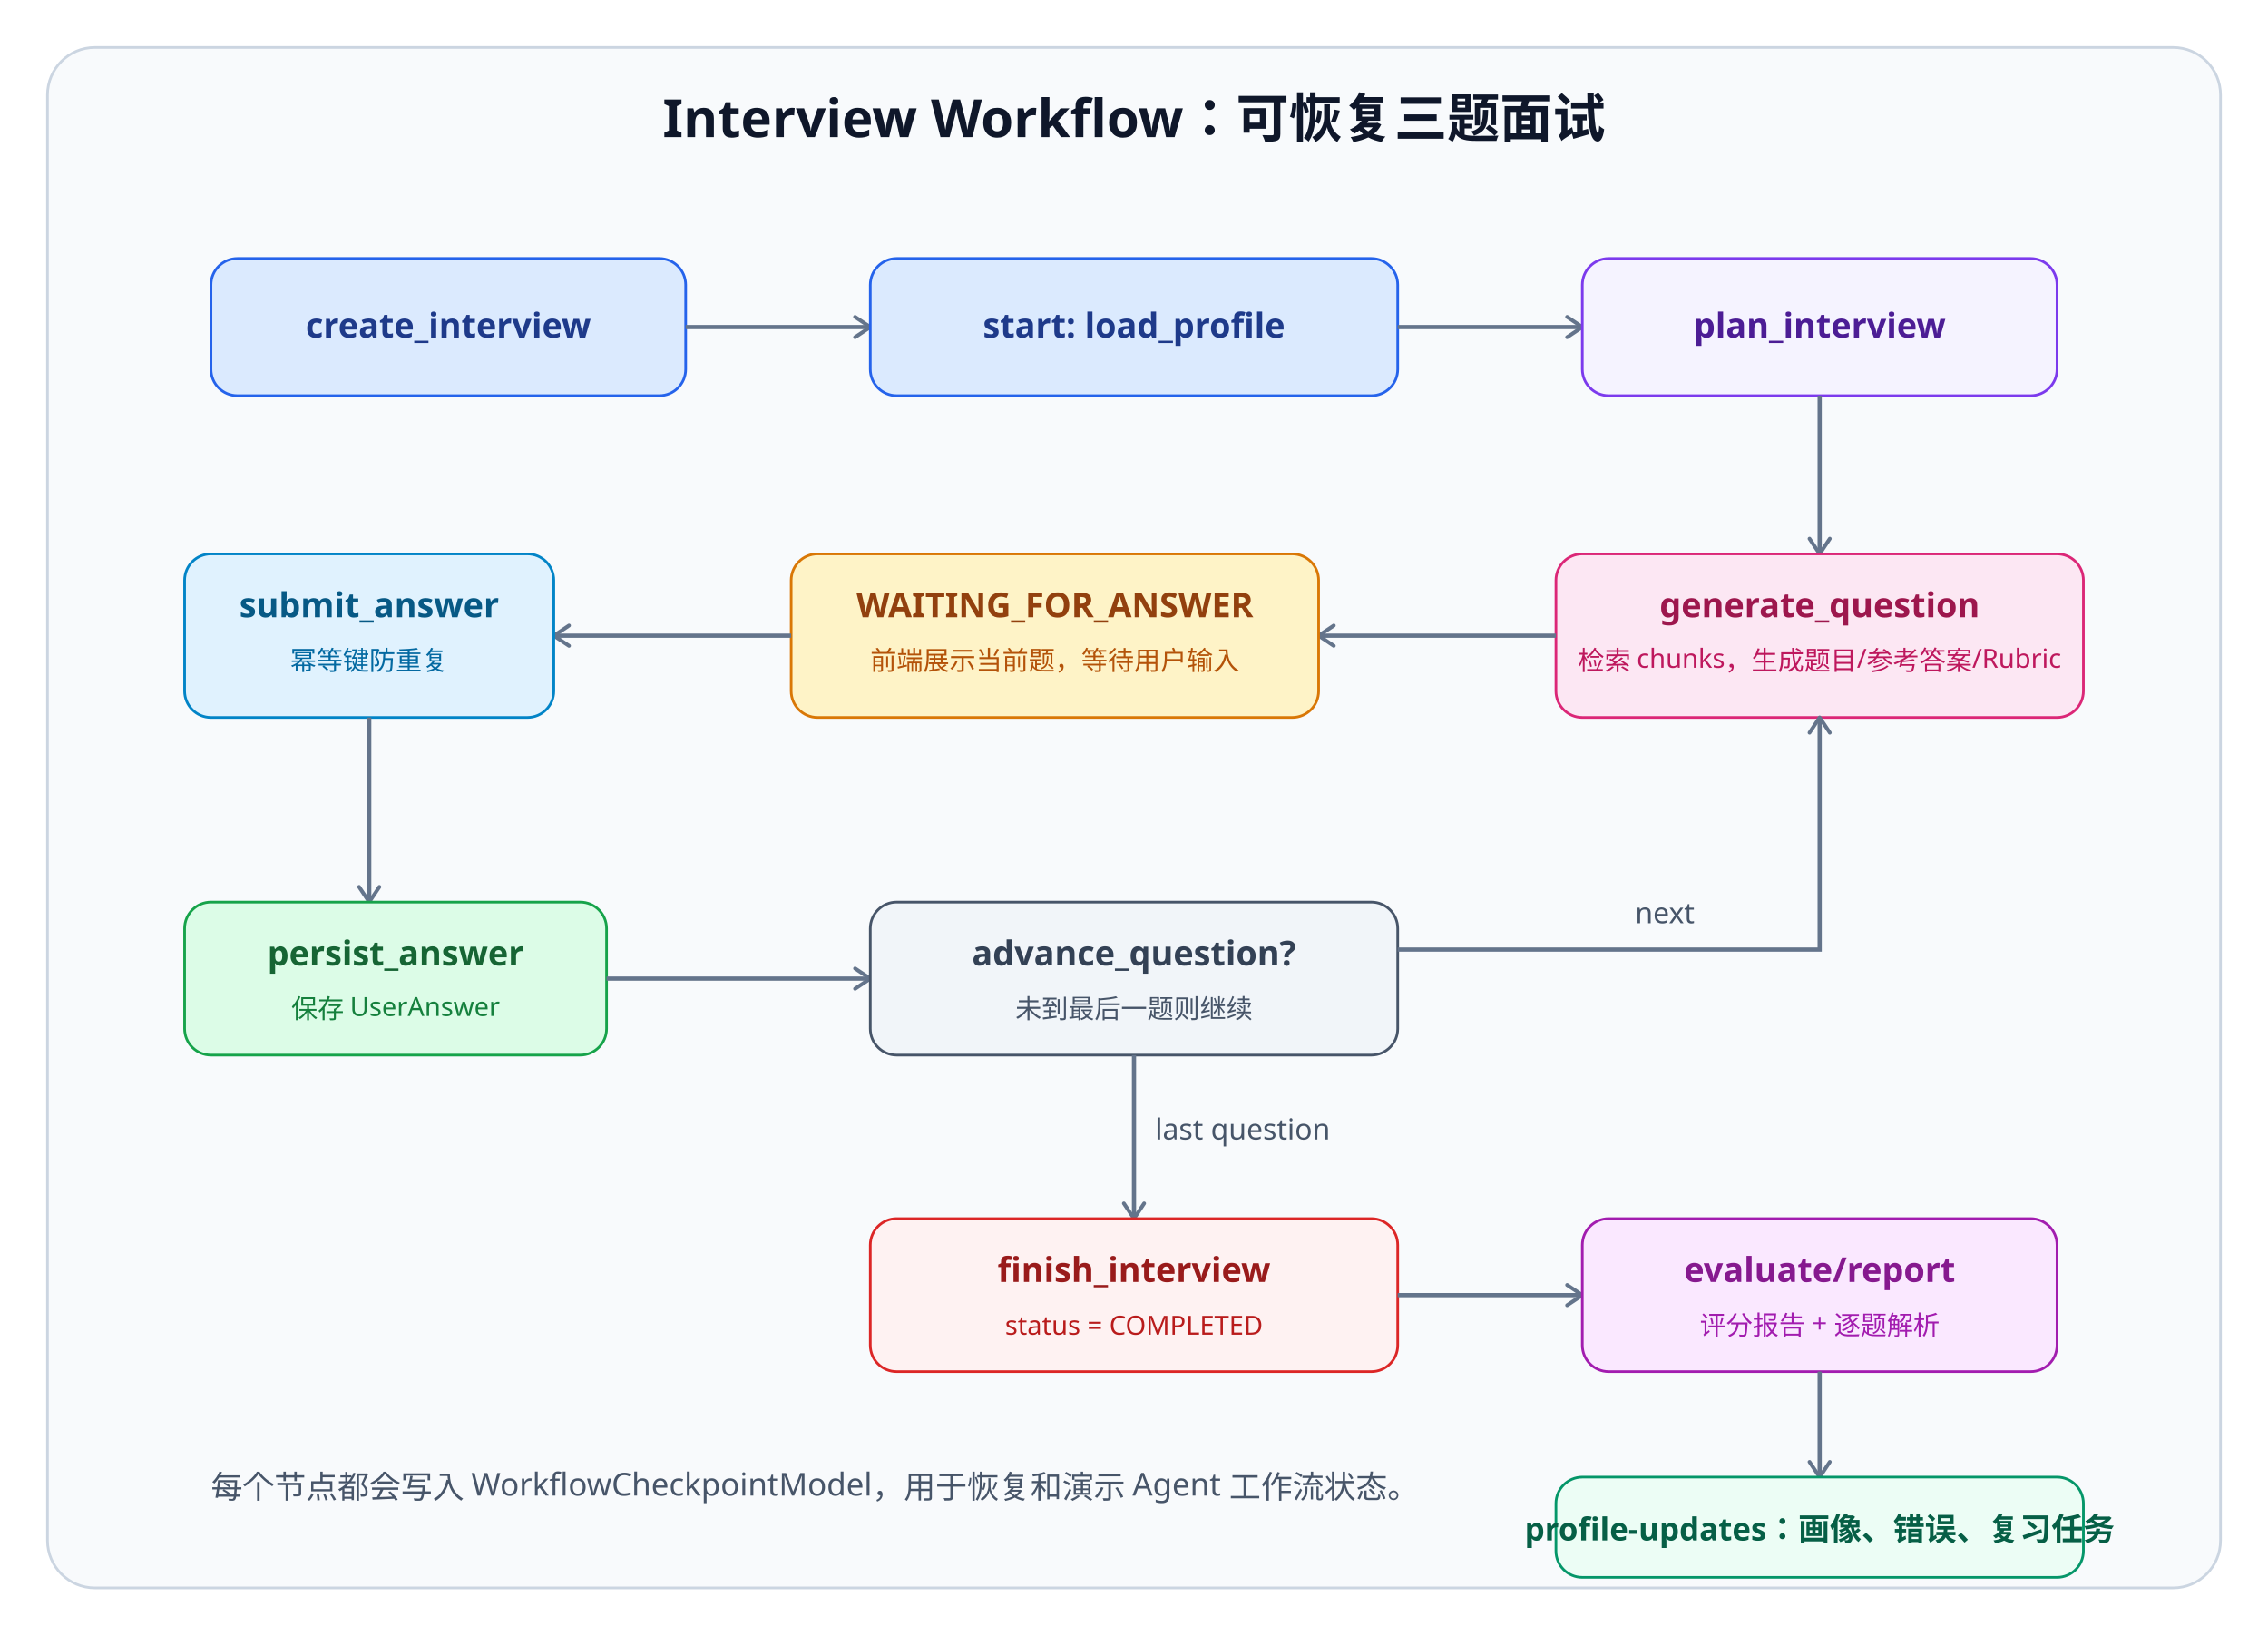
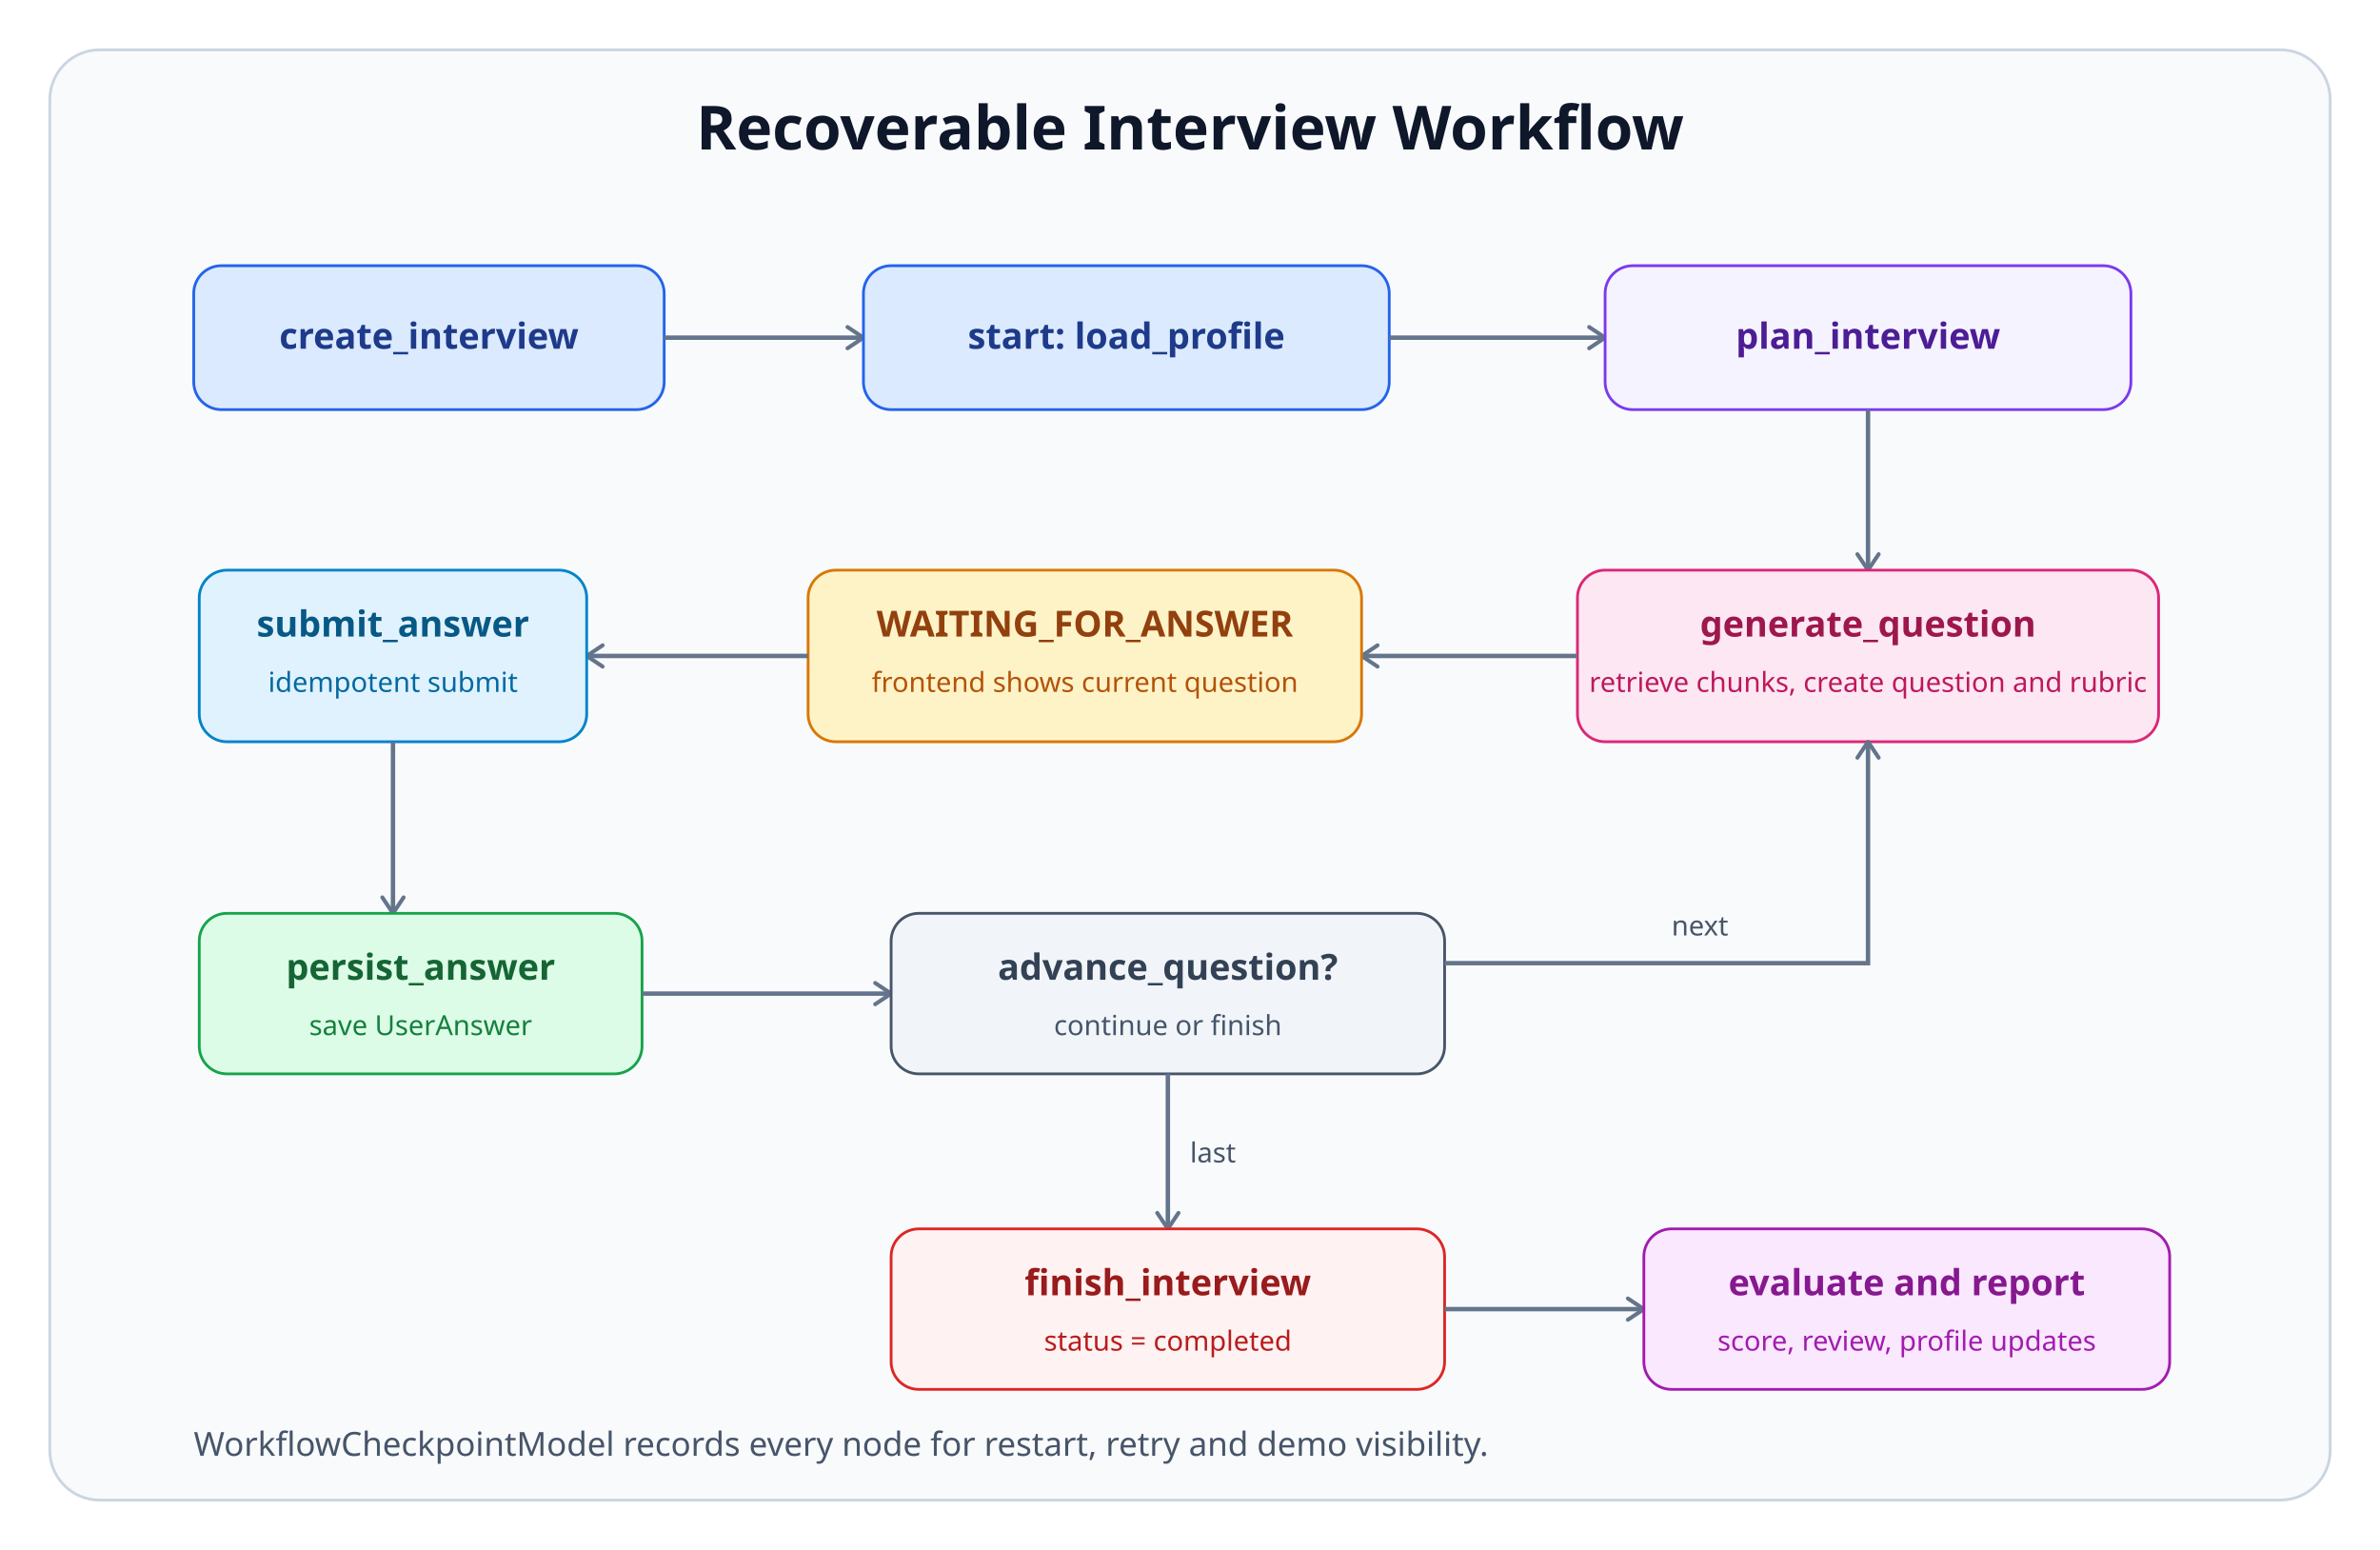
- <svg viewBox="0 0 860 620" width="100%" role="img">
+ <svg xmlns="http://www.w3.org/2000/svg" viewBox="0 0 860 560" width="100%" role="img">
  <defs>
-     <marker id="state-ar" viewBox="0 0 10 10" refX="8" refY="5" markerWidth="6" markerHeight="6" orient="auto-start-reverse">
-       <path d="M2 1L8 5L2 9" fill="none" stroke="context-stroke" stroke-width="1.5" stroke-linecap="round" stroke-linejoin="round" />
+     <marker id="arrow" viewBox="0 0 10 10" refX="8" refY="5" markerWidth="6" markerHeight="6" orient="auto-start-reverse">
+       <path d="M2 1L8 5L2 9" fill="none" stroke="#64748B" stroke-width="1.5" stroke-linecap="round" stroke-linejoin="round" />
    </marker>
+     <style>
+       .title{font:700 22px sans-serif;fill:#0f172a}
+       .h{font:700 13px sans-serif}
+       .t{font:400 10px sans-serif}
+       .note{font:400 12px sans-serif;fill:#475569}
+     </style>
  </defs>
-   <rect x="18" y="18" width="824" height="584" rx="18" fill="#F8FAFC" stroke="#CBD5E1" />
-   <text x="430" y="52" text-anchor="middle" font-family="sans-serif" font-size="20" font-weight="700" fill="#0F172A">Interview Workflow：可恢复三题面试</text>
-   <g>
-     <rect x="80" y="98" width="180" height="52" rx="10" fill="#DBEAFE" stroke="#2563EB" />
-     <text x="170" y="128" text-anchor="middle" font-family="sans-serif" font-size="13" font-weight="700" fill="#1E3A8A">create_interview</text>
-   </g>
-   <line x1="260" y1="124" x2="330" y2="124" stroke="#64748B" stroke-width="1.6" marker-end="url(#state-ar)" />
-   <g>
-     <rect x="330" y="98" width="200" height="52" rx="10" fill="#DBEAFE" stroke="#2563EB" />
-     <text x="430" y="128" text-anchor="middle" font-family="sans-serif" font-size="13" font-weight="700" fill="#1E3A8A">start: load_profile</text>
-   </g>
-   <line x1="530" y1="124" x2="600" y2="124" stroke="#64748B" stroke-width="1.6" marker-end="url(#state-ar)" />
-   <g>
-     <rect x="600" y="98" width="180" height="52" rx="10" fill="#F5F3FF" stroke="#7C3AED" />
-     <text x="690" y="128" text-anchor="middle" font-family="sans-serif" font-size="13" font-weight="700" fill="#4C1D95">plan_interview</text>
-   </g>
-   <line x1="690" y1="150" x2="690" y2="210" stroke="#64748B" stroke-width="1.6" marker-end="url(#state-ar)" />
-   <g>
-     <rect x="590" y="210" width="200" height="62" rx="10" fill="#FCE7F3" stroke="#DB2777" />
-     <text x="690" y="234" text-anchor="middle" font-family="sans-serif" font-size="13" font-weight="700" fill="#9D174D">generate_question</text>
-     <text x="690" y="254" text-anchor="middle" font-family="sans-serif" font-size="10" fill="#BE185D">检索 chunks，生成题目/参考答案/Rubric</text>
-   </g>
-   <line x1="590" y1="241" x2="500" y2="241" stroke="#64748B" stroke-width="1.6" marker-end="url(#state-ar)" />
-   <g>
-     <rect x="300" y="210" width="200" height="62" rx="10" fill="#FEF3C7" stroke="#D97706" />
-     <text x="400" y="234" text-anchor="middle" font-family="sans-serif" font-size="13" font-weight="700" fill="#92400E">WAITING_FOR_ANSWER</text>
-     <text x="400" y="254" text-anchor="middle" font-family="sans-serif" font-size="10" fill="#B45309">前端展示当前题，等待用户输入</text>
-   </g>
-   <line x1="300" y1="241" x2="210" y2="241" stroke="#64748B" stroke-width="1.6" marker-end="url(#state-ar)" />
-   <g>
-     <rect x="70" y="210" width="140" height="62" rx="10" fill="#E0F2FE" stroke="#0284C7" />
-     <text x="140" y="234" text-anchor="middle" font-family="sans-serif" font-size="13" font-weight="700" fill="#075985">submit_answer</text>
-     <text x="140" y="254" text-anchor="middle" font-family="sans-serif" font-size="10" fill="#0369A1">幂等键防重复</text>
-   </g>
-   <line x1="140" y1="272" x2="140" y2="342" stroke="#64748B" stroke-width="1.6" marker-end="url(#state-ar)" />
-   <g>
-     <rect x="70" y="342" width="160" height="58" rx="10" fill="#DCFCE7" stroke="#16A34A" />
-     <text x="150" y="366" text-anchor="middle" font-family="sans-serif" font-size="13" font-weight="700" fill="#166534">persist_answer</text>
-     <text x="150" y="386" text-anchor="middle" font-family="sans-serif" font-size="10" fill="#15803D">保存 UserAnswer</text>
-   </g>
-   <path d="M230 371 L330 371" fill="none" stroke="#64748B" stroke-width="1.6" marker-end="url(#state-ar)" />
-   <g>
-     <rect x="330" y="342" width="200" height="58" rx="10" fill="#F1F5F9" stroke="#475569" />
-     <text x="430" y="366" text-anchor="middle" font-family="sans-serif" font-size="13" font-weight="700" fill="#334155">advance_question?</text>
-     <text x="430" y="386" text-anchor="middle" font-family="sans-serif" font-size="10" fill="#475569">未到最后一题则继续</text>
-   </g>
-   <path d="M530 360 L690 360 L690 272" fill="none" stroke="#64748B" stroke-width="1.6" marker-end="url(#state-ar)" />
-   <text x="620" y="350" font-family="sans-serif" font-size="11" fill="#475569">next</text>
-   <line x1="430" y1="400" x2="430" y2="462" stroke="#64748B" stroke-width="1.6" marker-end="url(#state-ar)" />
-   <text x="438" y="432" font-family="sans-serif" font-size="11" fill="#475569">last question</text>
-   <g>
-     <rect x="330" y="462" width="200" height="58" rx="10" fill="#FEF2F2" stroke="#DC2626" />
-     <text x="430" y="486" text-anchor="middle" font-family="sans-serif" font-size="13" font-weight="700" fill="#991B1B">finish_interview</text>
-     <text x="430" y="506" text-anchor="middle" font-family="sans-serif" font-size="10" fill="#B91C1C">status = COMPLETED</text>
-   </g>
-   <line x1="530" y1="491" x2="600" y2="491" stroke="#64748B" stroke-width="1.6" marker-end="url(#state-ar)" />
-   <g>
-     <rect x="600" y="462" width="180" height="58" rx="10" fill="#FAE8FF" stroke="#A21CAF" />
-     <text x="690" y="486" text-anchor="middle" font-family="sans-serif" font-size="13" font-weight="700" fill="#86198F">evaluate/report</text>
-     <text x="690" y="506" text-anchor="middle" font-family="sans-serif" font-size="10" fill="#A21CAF">评分报告 + 逐题解析</text>
-   </g>
-   <line x1="690" y1="520" x2="690" y2="560" stroke="#64748B" stroke-width="1.6" marker-end="url(#state-ar)" />
-   <g>
-     <rect x="590" y="560" width="200" height="38" rx="10" fill="#ECFDF5" stroke="#059669" />
-     <text x="690" y="584" text-anchor="middle" font-family="sans-serif" font-size="12" font-weight="700" fill="#065F46">profile-updates：画像、错误、复习任务</text>
-   </g>
-   <text x="80" y="568" font-family="sans-serif" font-size="12" fill="#475569">每个节点都会写入 WorkflowCheckpointModel，用于恢复和演示 Agent 工作流状态。</text>
+   <rect x="18" y="18" width="824" height="524" rx="18" fill="#F8FAFC" stroke="#CBD5E1" />
+   <text x="430" y="54" text-anchor="middle" class="title">Recoverable Interview Workflow</text>
+   <rect x="70" y="96" width="170" height="52" rx="10" fill="#DBEAFE" stroke="#2563EB" />
+   <text x="155" y="126" text-anchor="middle" class="h" fill="#1E3A8A">create_interview</text>
+   <line x1="240" y1="122" x2="312" y2="122" stroke="#64748B" stroke-width="1.6" marker-end="url(#arrow)" />
+   <rect x="312" y="96" width="190" height="52" rx="10" fill="#DBEAFE" stroke="#2563EB" />
+   <text x="407" y="126" text-anchor="middle" class="h" fill="#1E3A8A">start: load_profile</text>
+   <line x1="502" y1="122" x2="580" y2="122" stroke="#64748B" stroke-width="1.6" marker-end="url(#arrow)" />
+   <rect x="580" y="96" width="190" height="52" rx="10" fill="#F5F3FF" stroke="#7C3AED" />
+   <text x="675" y="126" text-anchor="middle" class="h" fill="#4C1D95">plan_interview</text>
+   <line x1="675" y1="148" x2="675" y2="206" stroke="#64748B" stroke-width="1.6" marker-end="url(#arrow)" />
+   <rect x="570" y="206" width="210" height="62" rx="10" fill="#FCE7F3" stroke="#DB2777" />
+   <text x="675" y="230" text-anchor="middle" class="h" fill="#9D174D">generate_question</text>
+   <text x="675" y="250" text-anchor="middle" class="t" fill="#BE185D">retrieve chunks, create question and rubric</text>
+   <line x1="570" y1="237" x2="492" y2="237" stroke="#64748B" stroke-width="1.6" marker-end="url(#arrow)" />
+   <rect x="292" y="206" width="200" height="62" rx="10" fill="#FEF3C7" stroke="#D97706" />
+   <text x="392" y="230" text-anchor="middle" class="h" fill="#92400E">WAITING_FOR_ANSWER</text>
+   <text x="392" y="250" text-anchor="middle" class="t" fill="#B45309">frontend shows current question</text>
+   <line x1="292" y1="237" x2="212" y2="237" stroke="#64748B" stroke-width="1.6" marker-end="url(#arrow)" />
+   <rect x="72" y="206" width="140" height="62" rx="10" fill="#E0F2FE" stroke="#0284C7" />
+   <text x="142" y="230" text-anchor="middle" class="h" fill="#075985">submit_answer</text>
+   <text x="142" y="250" text-anchor="middle" class="t" fill="#0369A1">idempotent submit</text>
+   <line x1="142" y1="268" x2="142" y2="330" stroke="#64748B" stroke-width="1.6" marker-end="url(#arrow)" />
+   <rect x="72" y="330" width="160" height="58" rx="10" fill="#DCFCE7" stroke="#16A34A" />
+   <text x="152" y="354" text-anchor="middle" class="h" fill="#166534">persist_answer</text>
+   <text x="152" y="374" text-anchor="middle" class="t" fill="#15803D">save UserAnswer</text>
+   <line x1="232" y1="359" x2="322" y2="359" stroke="#64748B" stroke-width="1.6" marker-end="url(#arrow)" />
+   <rect x="322" y="330" width="200" height="58" rx="10" fill="#F1F5F9" stroke="#475569" />
+   <text x="422" y="354" text-anchor="middle" class="h" fill="#334155">advance_question?</text>
+   <text x="422" y="374" text-anchor="middle" class="t" fill="#475569">continue or finish</text>
+   <path d="M522 348 L675 348 L675 268" fill="none" stroke="#64748B" stroke-width="1.6" marker-end="url(#arrow)" />
+   <text x="604" y="338" class="t" fill="#475569">next</text>
+   <line x1="422" y1="388" x2="422" y2="444" stroke="#64748B" stroke-width="1.6" marker-end="url(#arrow)" />
+   <text x="430" y="420" class="t" fill="#475569">last</text>
+   <rect x="322" y="444" width="200" height="58" rx="10" fill="#FEF2F2" stroke="#DC2626" />
+   <text x="422" y="468" text-anchor="middle" class="h" fill="#991B1B">finish_interview</text>
+   <text x="422" y="488" text-anchor="middle" class="t" fill="#B91C1C">status = completed</text>
+   <line x1="522" y1="473" x2="594" y2="473" stroke="#64748B" stroke-width="1.6" marker-end="url(#arrow)" />
+   <rect x="594" y="444" width="190" height="58" rx="10" fill="#FAE8FF" stroke="#A21CAF" />
+   <text x="689" y="468" text-anchor="middle" class="h" fill="#86198F">evaluate and report</text>
+   <text x="689" y="488" text-anchor="middle" class="t" fill="#A21CAF">score, review, profile updates</text>
+   <text x="70" y="526" class="note">WorkflowCheckpointModel records every node for restart, retry and demo visibility.</text>
</svg>
